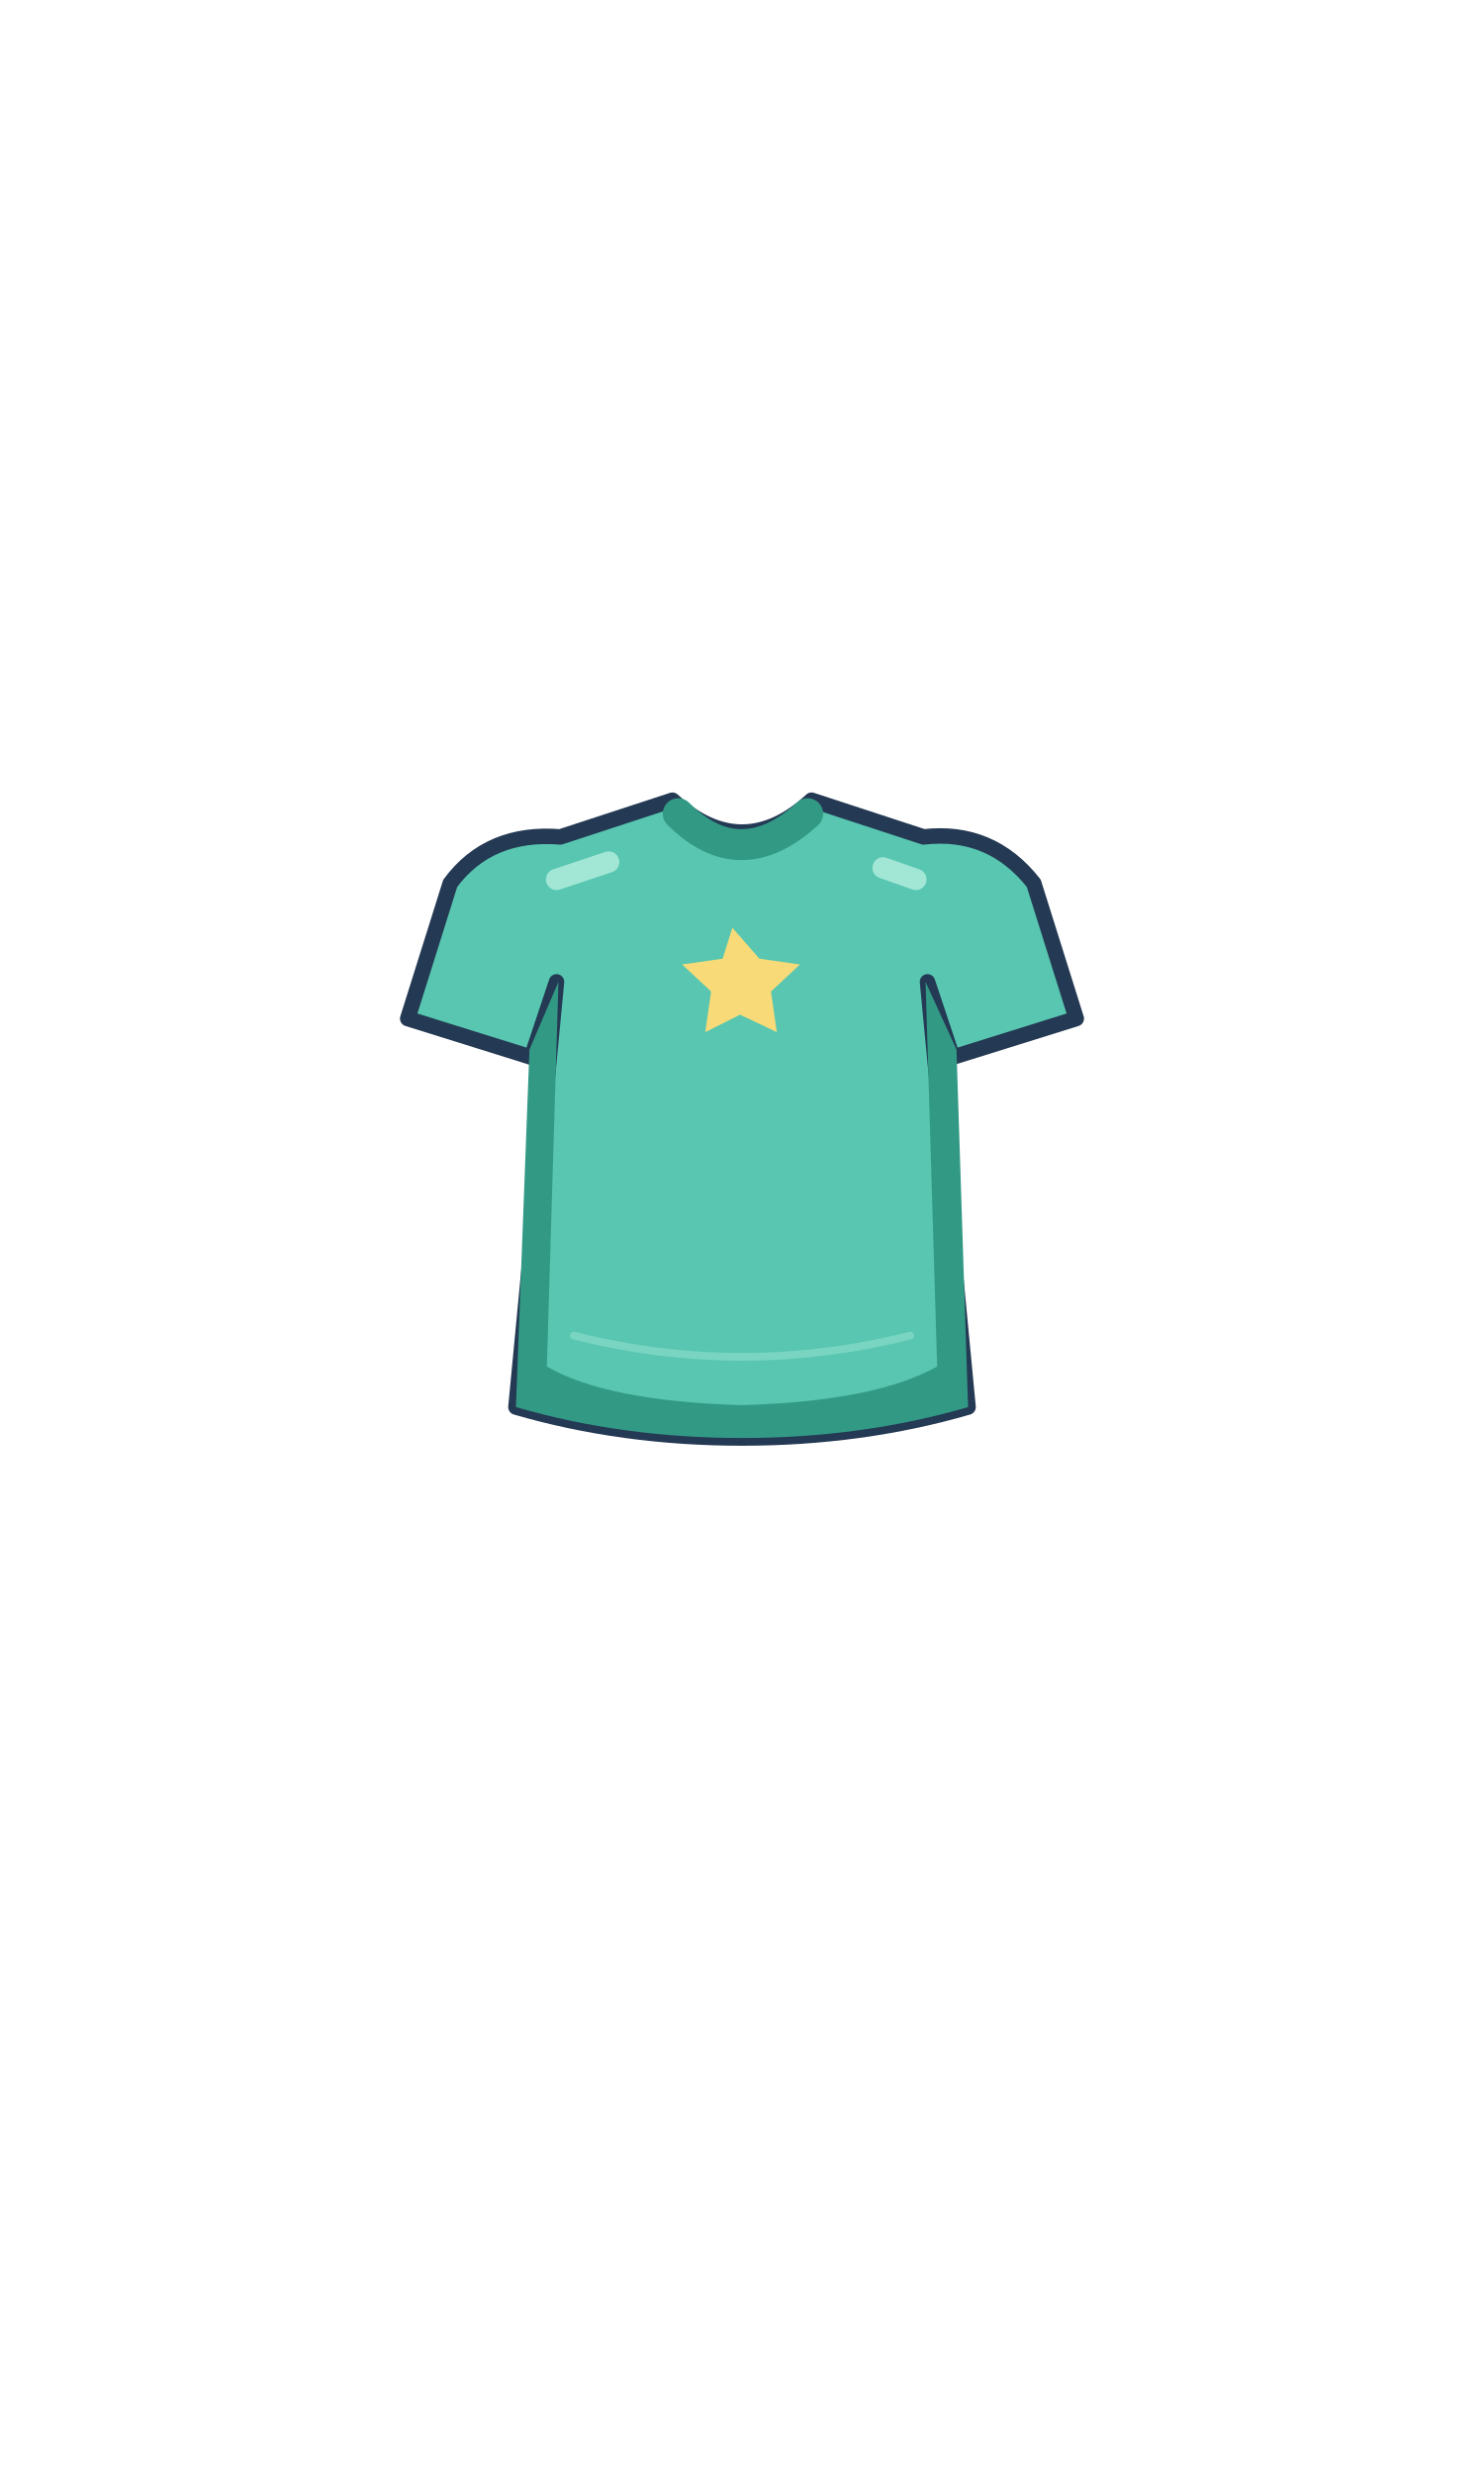
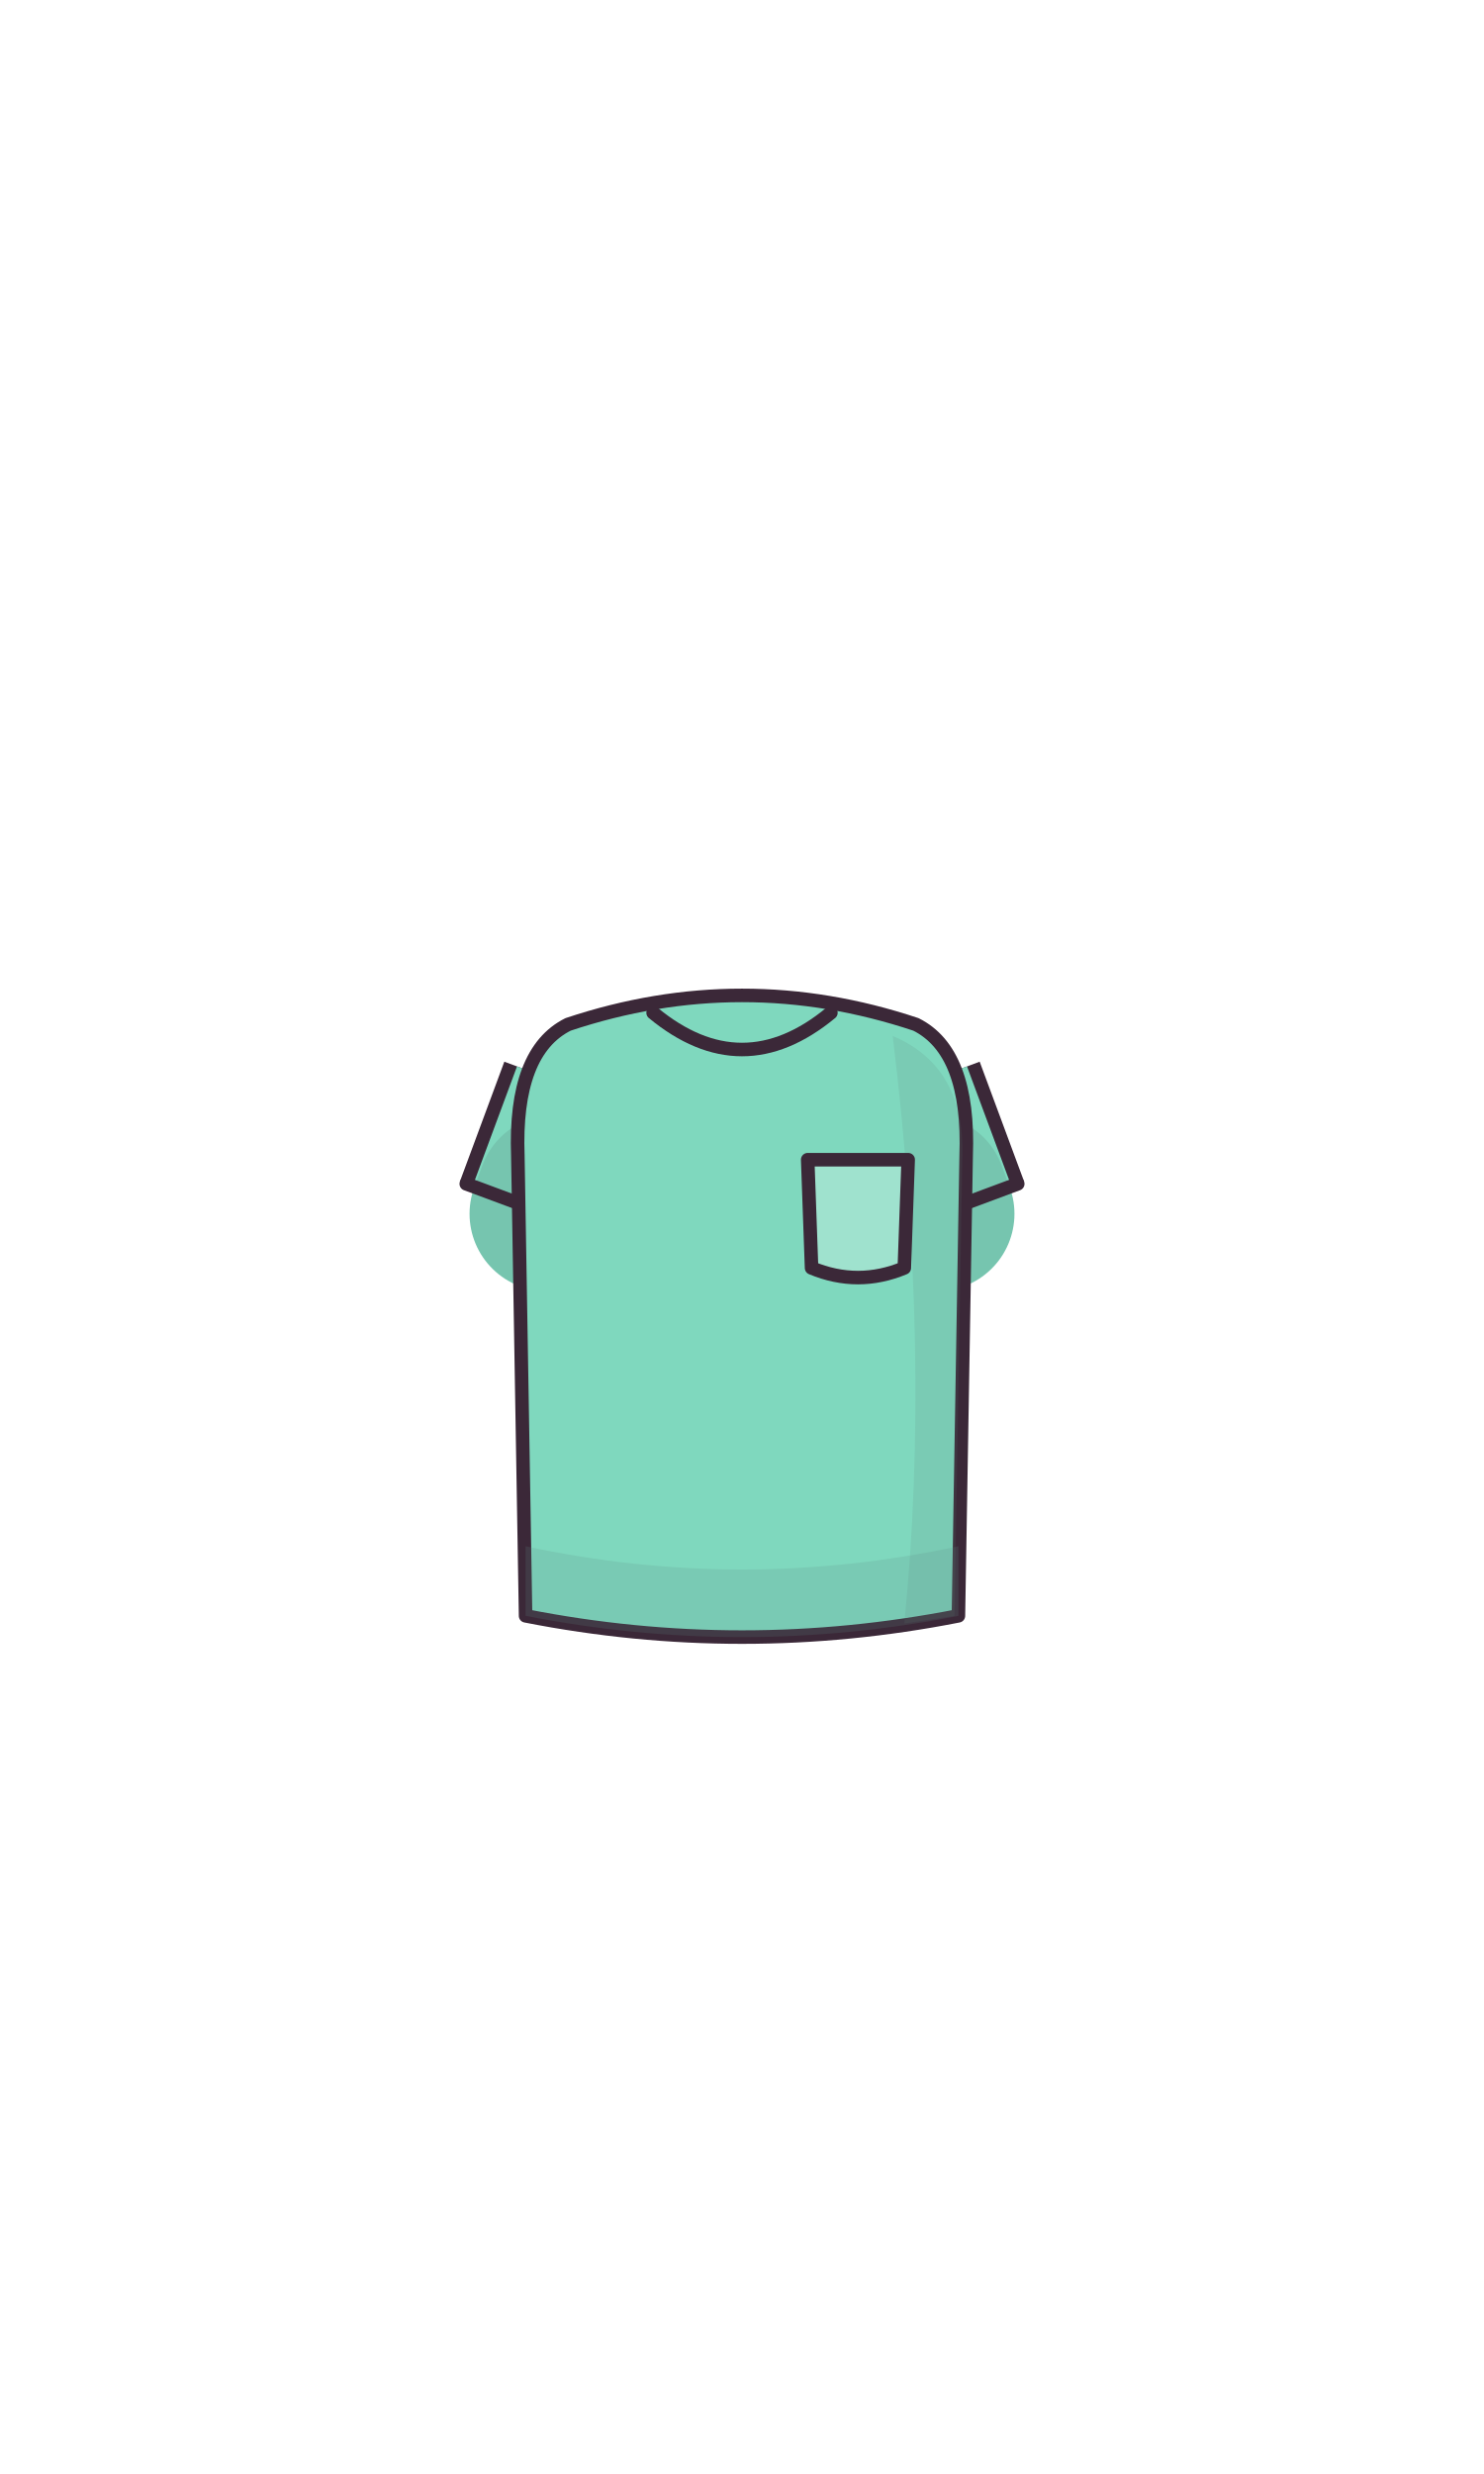
<svg xmlns="http://www.w3.org/2000/svg" width="768" height="1280" viewBox="0 0 768 1280">
-   <g stroke="#243953" stroke-width="8" stroke-linejoin="round" stroke-linecap="round">
-     <path d="M348 414 Q384 447 420 414 L478 433 Q513 429 535 457 L557 527 L493 547 L480 508 L501 728 Q446 744 384 744 Q322 744 267 728 L288 508 L275 547 L211 527 L233 457 Q253 430 290 433 Z" fill="#58c6b0" />
-     <path d="M274 543 L289 508 L283 707 Q314 725 384 727 Q453 725 485 707 L479 508 L495 543 L501 728 Q446 744 384 744 Q322 744 267 728 Z" fill="#329985" stroke="none" />
-     <path d="M351 421 Q383 453 418 421" fill="none" stroke="#329985" stroke-width="16" />
-     <path d="M288 455 L315 446 M474 455 L457 449" fill="none" stroke="#a2e7d6" stroke-width="11" />
-     <path d="M297 691 Q384 713 471 691" fill="none" stroke="#a2e7d6" stroke-width="4" opacity=".45" />
-     <path d="M379 480 L393 496 L414 499 L399 513 L402 534 L383 525 L365 534 L368 513 L353 499 L374 496 Z" fill="#f8db78" stroke="none" />
+   <g stroke-linejoin="round" stroke-linecap="round">
+     <path d="M306 566 L283 628" fill="none" stroke="#3b2838" stroke-width="96" stroke-linecap="butt" />
+     <path d="M306 566 L283 628" fill="none" stroke="#7fd8be" stroke-width="82" stroke-linecap="butt" />
+     <path d="M287.14 616.84 L283 628" fill="none" stroke="#76c5af" stroke-width="80" />
+     <path d="M241.3 612.5 L324.7 643.5" fill="none" stroke="#3b2838" stroke-width="7" />
+     <path d="M462 566 L485 628" fill="none" stroke="#3b2838" stroke-width="96" stroke-linecap="butt" />
+     <path d="M462 566 L485 628" fill="none" stroke="#7fd8be" stroke-width="82" stroke-linecap="butt" />
+     <path d="M480.86 616.84 L485 628" fill="none" stroke="#76c5af" stroke-width="80" />
+     <path d="M443.3 643.5 L526.7 612.5" fill="none" stroke="#3b2838" stroke-width="7" />
+     <path d="M294 530 Q384 500 474 530 Q502 544 500 598 L496 836 Q384 858 272 836 L268 598 Q266 544 294 530 Z" fill="#7fd8be" stroke="#3b2838" stroke-width="7" />
+     <path d="M462 536 Q500 552 498 600 L494 836 L468 840 Q482 700 462 536 Z" fill="#547974" stroke="none" opacity="0.14" />
+     <path d="M272 800 Q384 824 496 800 L496 836 Q384 858 272 836 Z" fill="#5d8c83" stroke="none" opacity="0.18" />
+     <path d="M418 600 L470 600 L468 656 Q444 666 420 656 Z" fill="#9fe2ce" stroke="#3b2838" stroke-width="7" />
+     <path d="M338 524 Q384 562 430 524" fill="none" stroke="#3b2838" stroke-width="7" />
  </g>
</svg>
